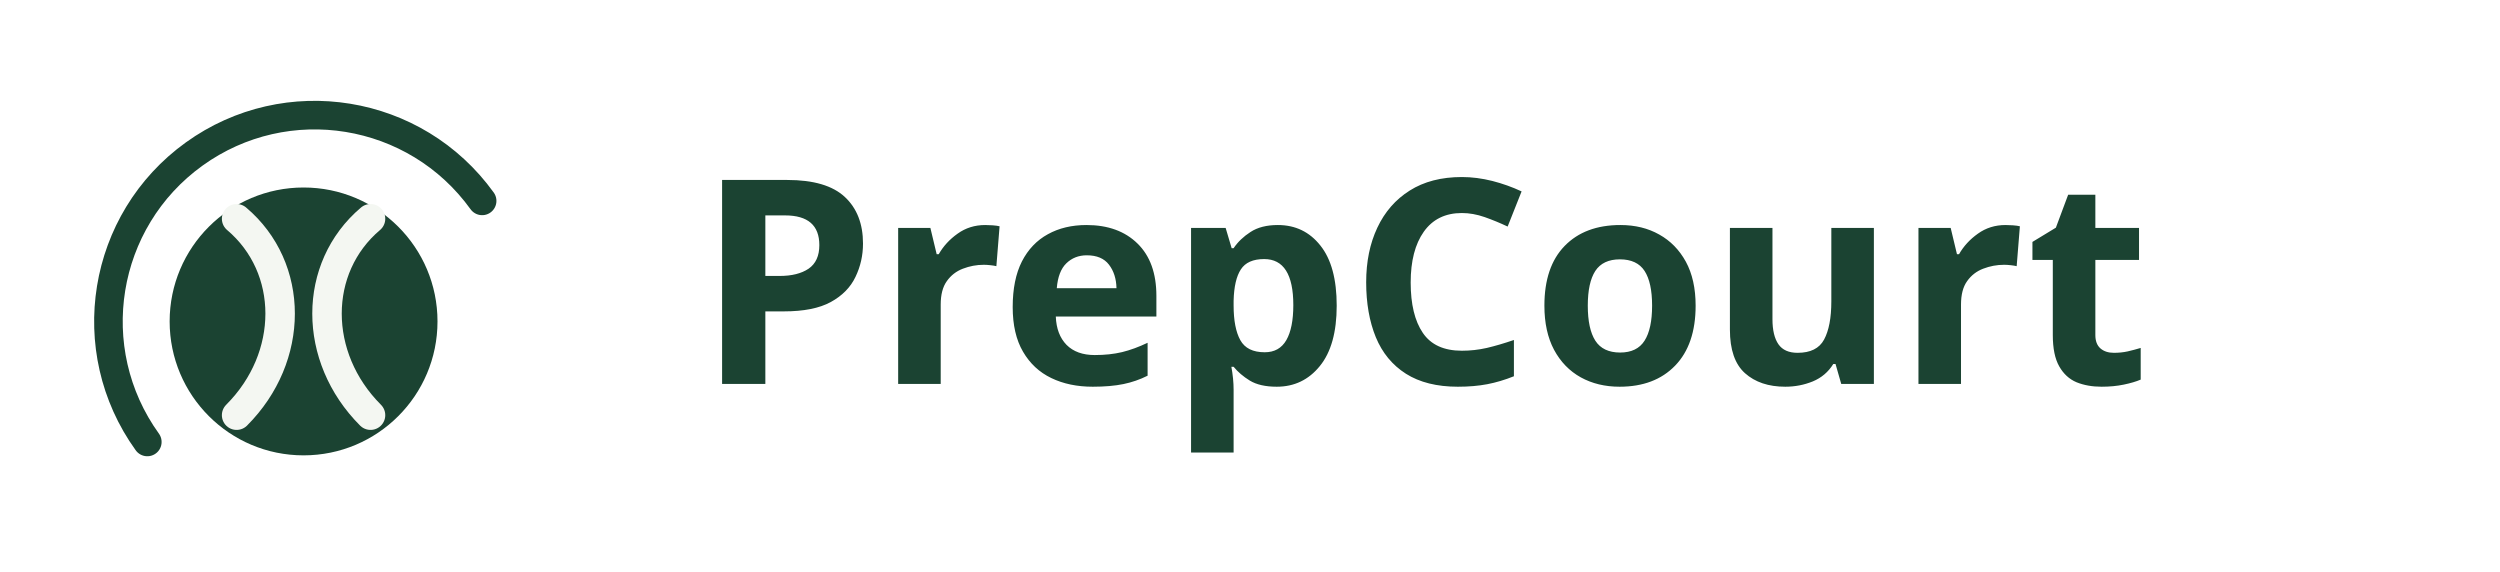
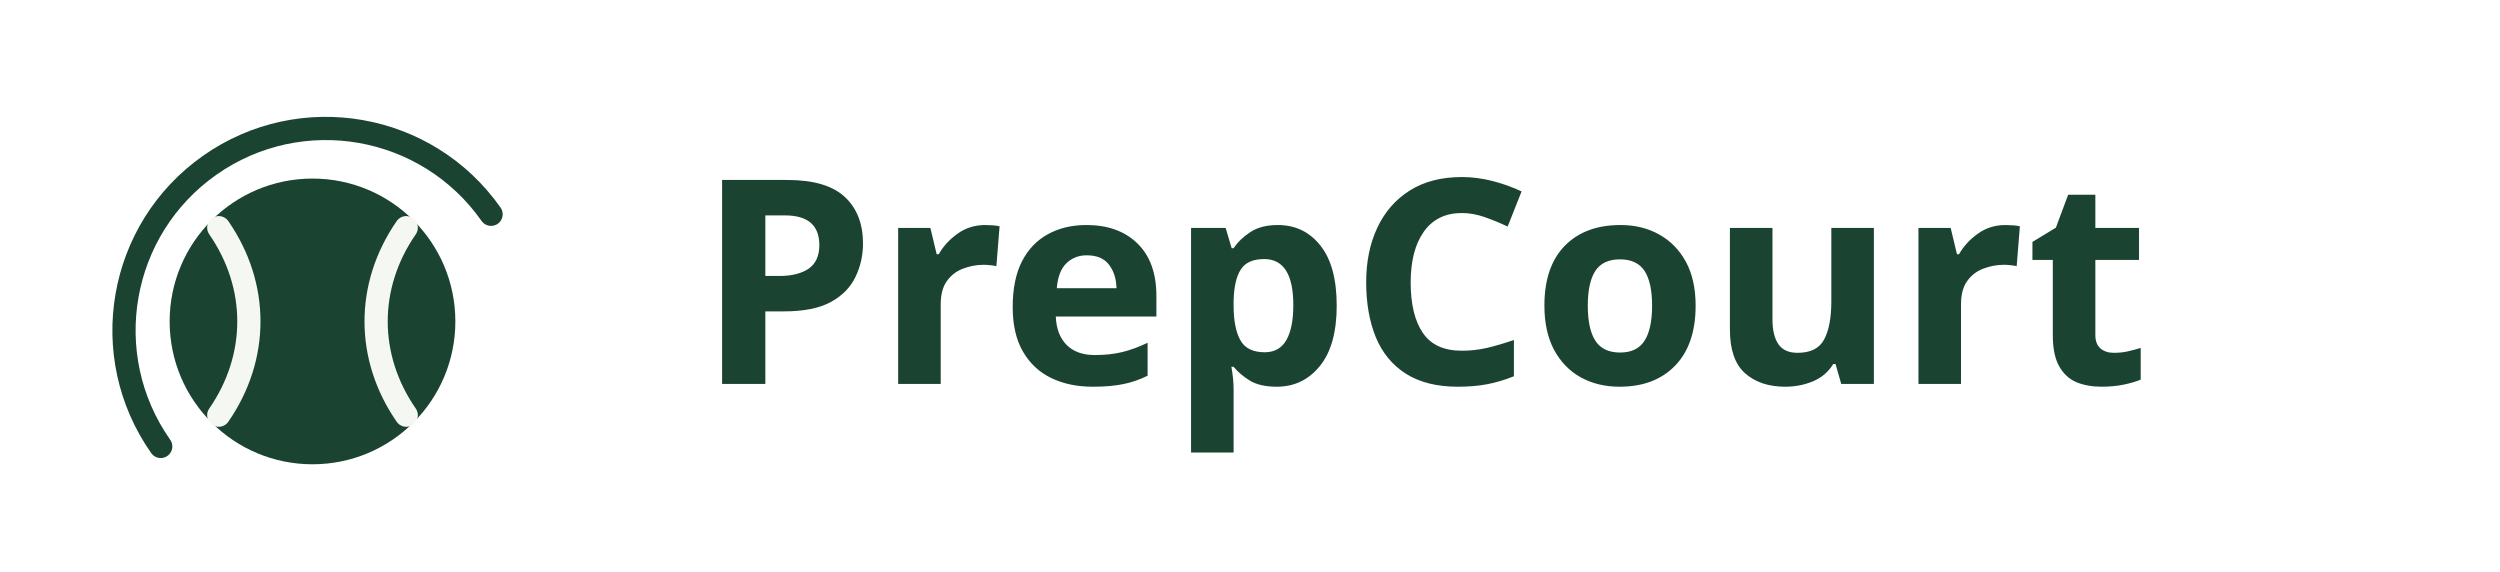
<svg xmlns="http://www.w3.org/2000/svg" viewBox="0 0 280 64" fill="none">
-   <path d="M16.5 49.5A23 23 0 1 1 54 22.5" stroke="#1B4332" stroke-width="3.2" stroke-linecap="round" />
-   <circle cx="34" cy="36" r="15" fill="#1B4332" />
-   <path d="M26.5 24.5c6.5 5.5 6.5 15.5 0 22" stroke="#F4F7F2" stroke-width="3.3" stroke-linecap="round" />
-   <path d="M41.5 24.5c-6.5 5.5-6.5 15.5 0 22" stroke="#F4F7F2" stroke-width="3.3" stroke-linecap="round" />
+   <path d="M18 50A22.5 22.5 0 1 1 55 24" stroke="#1B4332" stroke-width="2.6" stroke-linecap="round" />
+   <circle cx="35" cy="36" r="16" fill="#1B4332" />
+   <path d="M24.5 25.5c4.5 6.5 4.5 14.5 0 21" stroke="#F4F7F2" stroke-width="2.6" stroke-linecap="round" />
+   <path d="M45.5 25.5c-4.5 6.5-4.5 14.5 0 21" stroke="#F4F7F2" stroke-width="2.6" stroke-linecap="round" />
  <text x="78" y="43" fill="#1B4332" font-family="Plus Jakarta Sans, Nunito Sans, sans-serif" font-size="32" font-weight="700">PrepCourt</text>
</svg>
